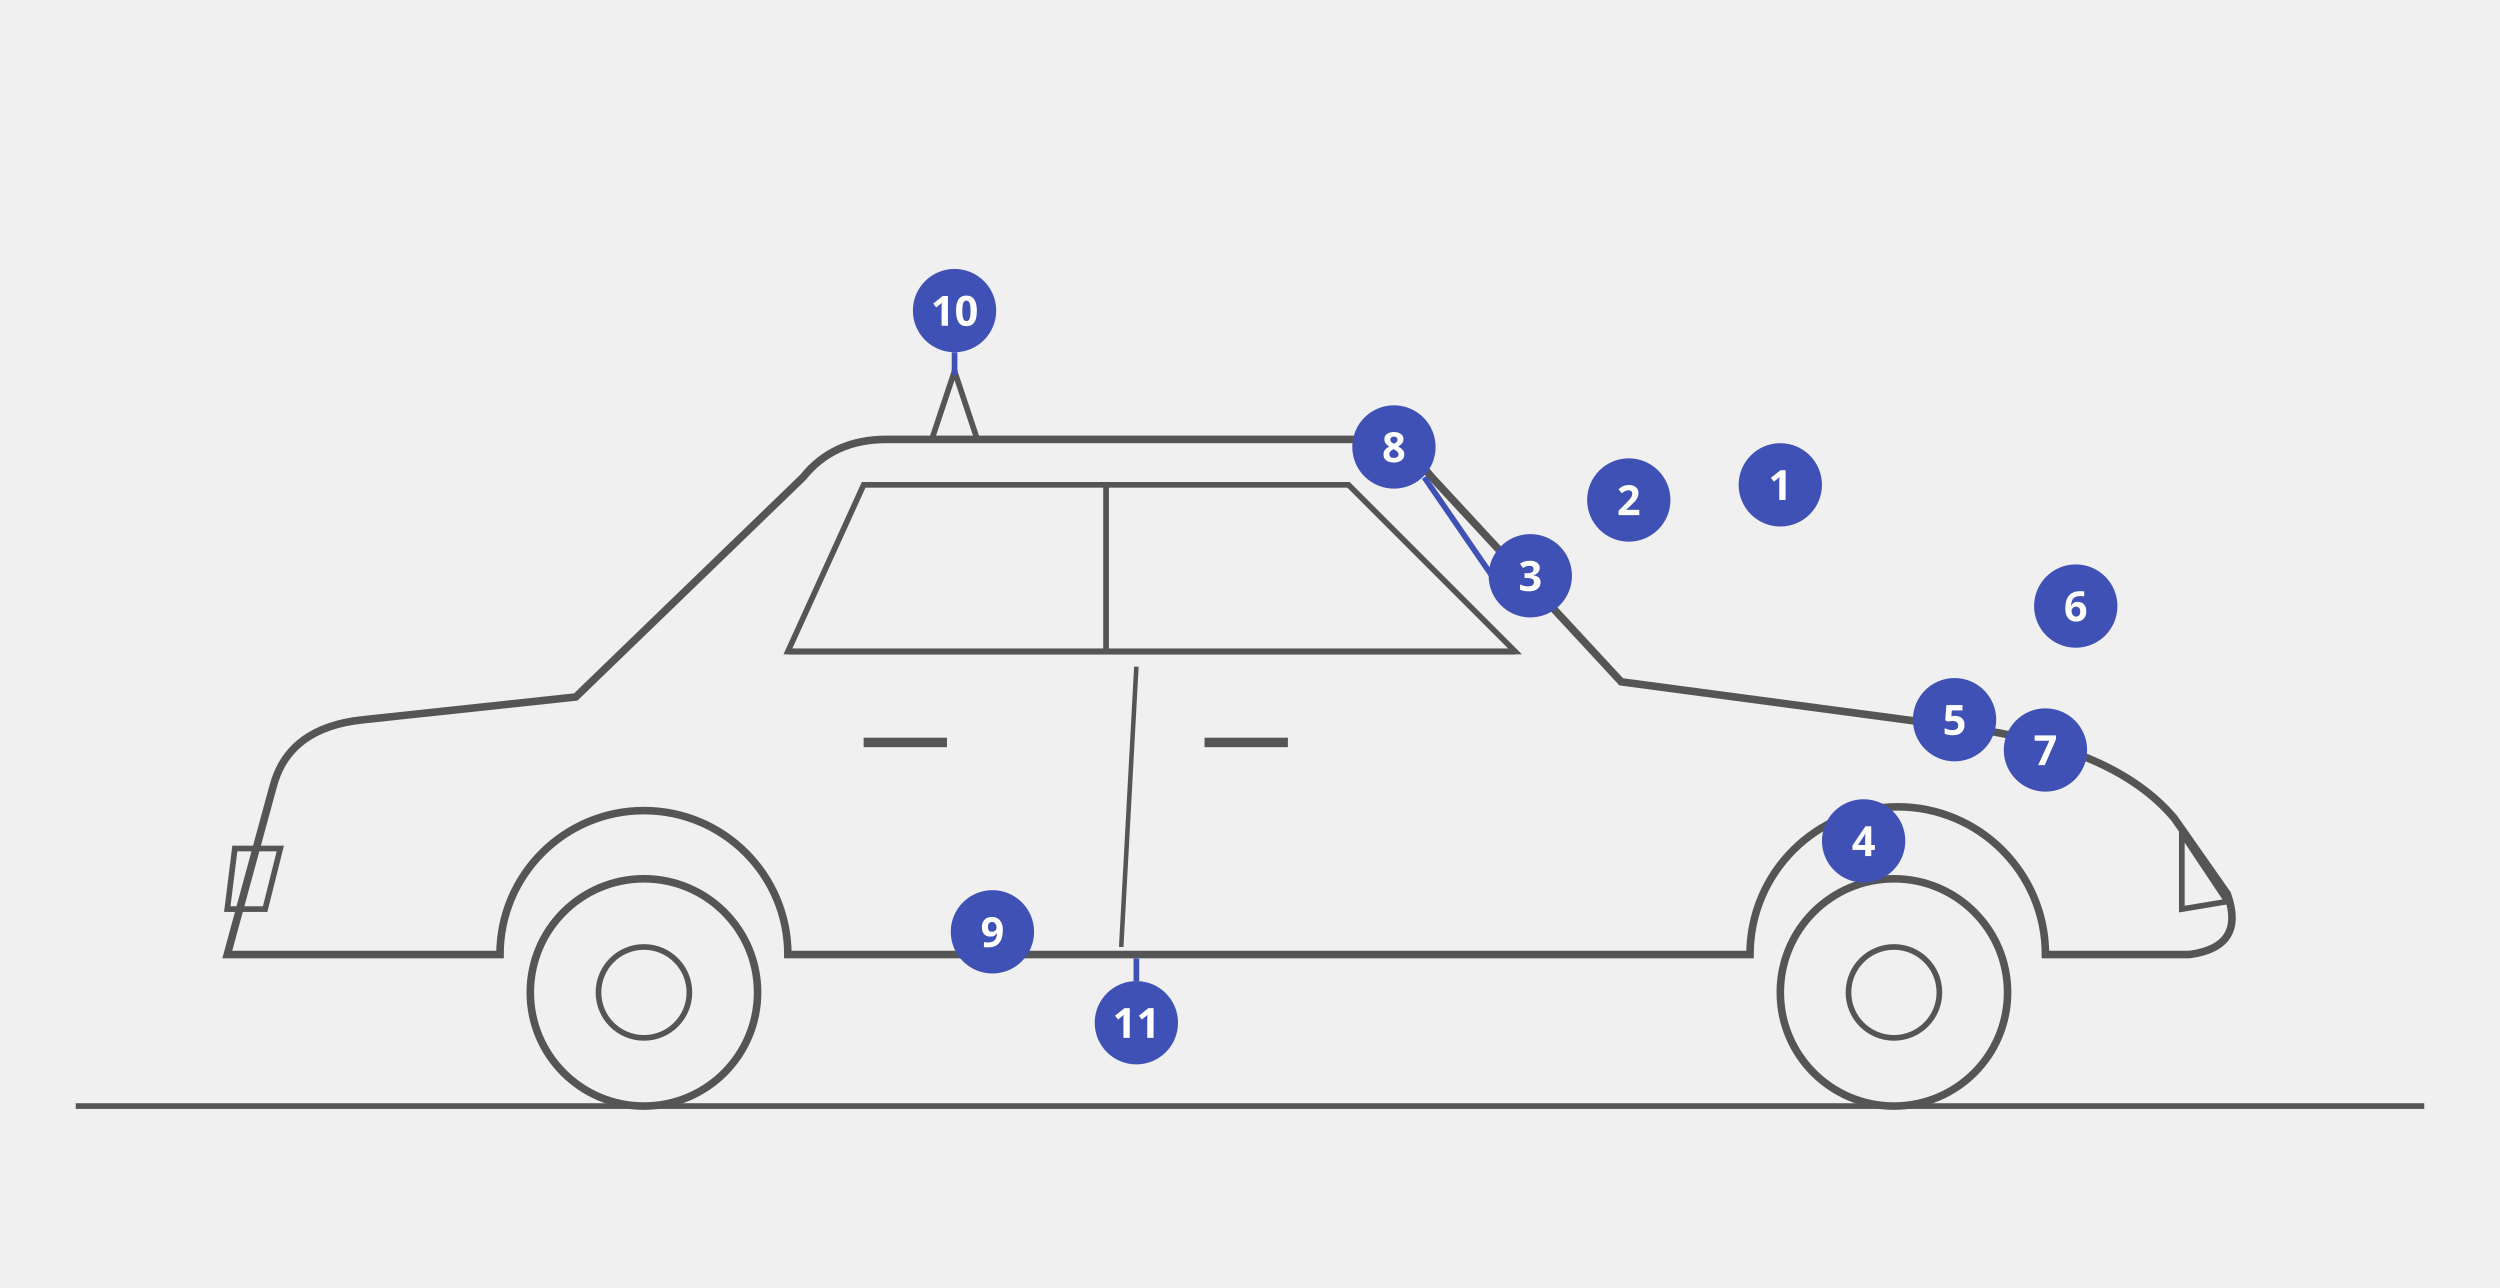
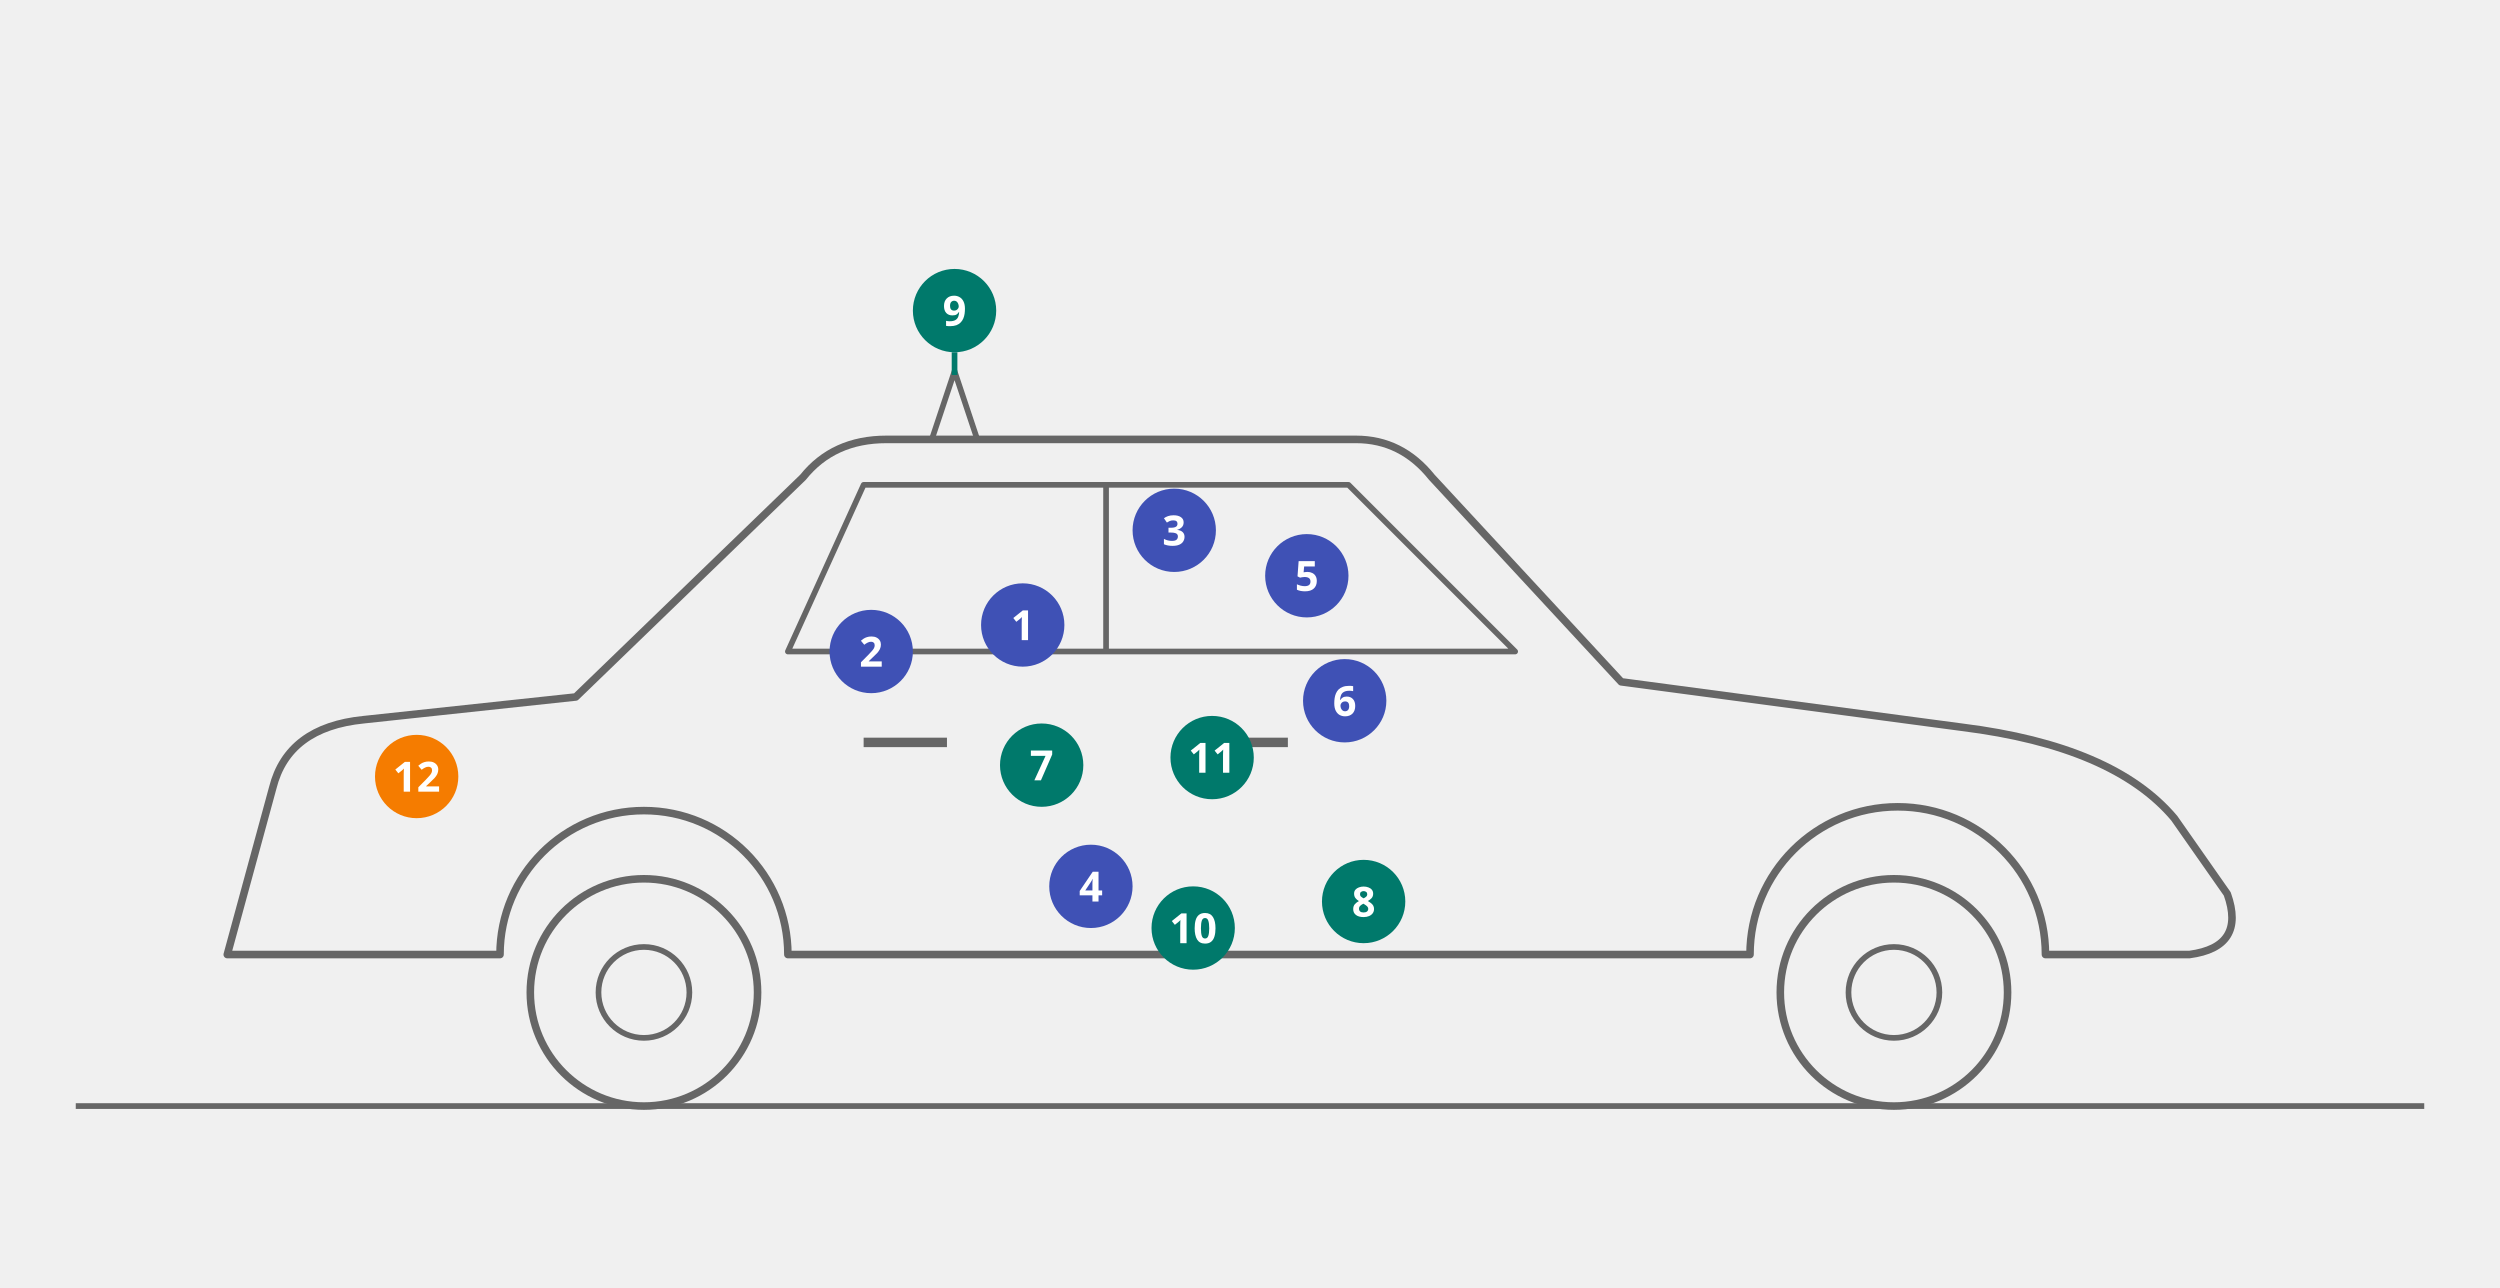
- <svg xmlns="http://www.w3.org/2000/svg" viewBox="0 0 660 340" width="100%" role="img" aria-label="Schematic 208 side view with selectable parts">
-   <g fill="none" stroke="#555" stroke-width="2">
+ <svg xmlns="http://www.w3.org/2000/svg" viewBox="0 0 660 340" width="100%" role="img" aria-label="Schematic Peugeot 208 side view with twelve numbered, selectable parts">
+   <g fill="none" stroke="#666" stroke-width="2" stroke-linejoin="round">
    <line x1="20" y1="292" x2="640" y2="292" stroke-width="1.5" />
    <path d="M60,252 L72,208 Q76,192 96,190 L152,184 L212,126 Q220,116 234,116              L358,116 Q370,116 378,126 L428,180 L518,192 Q558,197 574,216              L588,236 Q593,250 578,252 L540,252 A38,38 0 0 0 462,252              L208,252 A38,38 0 0 0 132,252 Z" />
    <path d="M228,128 L356,128 L400,172 L208,172 Z" stroke-width="1.5" />
    <line x1="292" y1="128" x2="292" y2="172" stroke-width="1.5" />
-     <line x1="208" y1="172" x2="400" y2="172" stroke-width="1.5" />
-     <line x1="300" y1="176" x2="296" y2="250" stroke-width="1.2" />
    <line x1="318" y1="196" x2="340" y2="196" stroke-width="2.5" />
    <line x1="228" y1="196" x2="250" y2="196" stroke-width="2.5" />
-     <path d="M576,220 L588,238 L576,240 Z" stroke-width="1.5" />
-     <path d="M62,224 L74,224 L70,240 L60,240 Z" stroke-width="1.5" />
    <circle cx="500" cy="262" r="30" />
    <circle cx="500" cy="262" r="12" stroke-width="1.5" />
    <circle cx="170" cy="262" r="30" />
    <circle cx="170" cy="262" r="12" stroke-width="1.5" />
    <path d="M246,116 L252,98 L258,116 Z" stroke-width="1.5" />
  </g>
  <g font-family="system-ui,sans-serif" font-size="11" font-weight="bold" text-anchor="middle">
-     <a href="#c5fg01a6p0-multifunction-screen">
-       <circle cx="470" cy="128" r="11" fill="#3f51b5" />
-       <text x="470" y="132" fill="#fff">1</text>
+     <a href="body/#c5fg01a6p0-multifunction-screen">
+       <circle cx="270" cy="165" r="11" fill="#3f51b5" />
+       <text x="270" y="169" fill="#fff">1</text>
    </a>
-     <a href="#c5fg01a7p0-instrument-panel">
-       <circle cx="430" cy="132" r="11" fill="#3f51b5" />
-       <text x="430" y="136" fill="#fff">2</text>
+     <a href="body/#c5fg01a7p0-instrument-panel">
+       <circle cx="230" cy="172" r="11" fill="#3f51b5" />
+       <text x="230" y="176" fill="#fff">2</text>
    </a>
-     <a href="#d6am01hfp0-smeg-ecu">
-       <circle cx="404" cy="152" r="11" fill="#3f51b5" />
-       <text x="404" y="156" fill="#fff">3</text>
+     <a href="body/#c5fg01aep0-dashboard">
+       <circle cx="310" cy="140" r="11" fill="#3f51b5" />
+       <text x="310" y="144" fill="#fff">3</text>
    </a>
-     <a href="#c5fg01a8p0-centre-console">
-       <circle cx="492" cy="222" r="11" fill="#3f51b5" />
-       <text x="492" y="226" fill="#fff">4</text>
+     <a href="body/#c5fg01a8p0-centre-console">
+       <circle cx="288" cy="234" r="11" fill="#3f51b5" />
+       <text x="288" y="238" fill="#fff">4</text>
    </a>
-     <a href="#d5ag014wp0-radio-unit">
-       <circle cx="516" cy="190" r="11" fill="#3f51b5" />
-       <text x="516" y="194" fill="#fff">5</text>
+     <a href="body/#c5fg01aap0-fascia-air-vents">
+       <circle cx="345" cy="152" r="11" fill="#3f51b5" />
+       <text x="345" y="156" fill="#fff">5</text>
    </a>
-     <a href="#c5fg01aap0-fascia-air-vents">
-       <circle cx="548" cy="160" r="11" fill="#3f51b5" />
-       <text x="548" y="164" fill="#fff">6</text>
+     <a href="body/#c5fg01adp0-fascia-panel-switches">
+       <circle cx="355" cy="185" r="11" fill="#3f51b5" />
+       <text x="355" y="189" fill="#fff">6</text>
    </a>
-     <a href="#c5fg01adp0-fascia-panel-switches">
-       <circle cx="540" cy="198" r="11" fill="#3f51b5" />
-       <text x="540" y="202" fill="#fff">7</text>
+     <a href="electrical/#d5ag014wp0-radio-unit">
+       <circle cx="275" cy="202" r="11" fill="#00796b" />
+       <text x="275" y="206" fill="#fff">7</text>
    </a>
-     <a href="#c5fg01aep0-dashboard">
-       <circle cx="368" cy="118" r="11" fill="#3f51b5" />
-       <text x="368" y="122" fill="#fff">8</text>
-       <line x1="376" y1="126" x2="398" y2="158" stroke="#3f51b5" stroke-width="1.5" />
+     <a href="electrical/#d5ag014rp0-speakers">
+       <circle cx="360" cy="238" r="11" fill="#00796b" />
+       <text x="360" y="242" fill="#fff">8</text>
    </a>
-     <a href="#d5ag014rp0-speakers">
-       <circle cx="262" cy="246" r="11" fill="#3f51b5" />
-       <text x="262" y="250" fill="#fff">9</text>
+     <a href="electrical/#d5ag014up0-radio-aerial">
+       <circle cx="252" cy="82" r="11" fill="#00796b" />
+       <text x="252" y="86" fill="#fff">9</text>
+       <line x1="252" y1="93" x2="252" y2="99" stroke="#00796b" stroke-width="1.5" />
    </a>
-     <a href="#d5ag014up0-radio-aerial">
-       <circle cx="252" cy="82" r="11" fill="#3f51b5" />
-       <text x="252" y="86" fill="#fff">10</text>
-       <line x1="252" y1="93" x2="252" y2="99" stroke="#3f51b5" stroke-width="1.5" />
+     <a href="electrical/#d6ag013hp0-cabin-harness">
+       <circle cx="315" cy="245" r="11" fill="#00796b" />
+       <text x="315" y="249" fill="#fff">10</text>
    </a>
-     <a href="#d6ag013hp0-cabin-harness">
-       <circle cx="300" cy="270" r="11" fill="#3f51b5" />
-       <text x="300" y="274" fill="#fff">11</text>
-       <line x1="300" y1="259" x2="300" y2="253" stroke="#3f51b5" stroke-width="1.5" />
+     <a href="electrical/#d6am01hfp0-smeg-ecu">
+       <circle cx="320" cy="200" r="11" fill="#00796b" />
+       <text x="320" y="204" fill="#fff">11</text>
+     </a>
+     <a href="mechanical/#clutch-replacement">
+       <circle cx="110" cy="205" r="11" fill="#f57c00" />
+       <text x="110" y="209" fill="#fff">12</text>
    </a>
  </g>
</svg>
